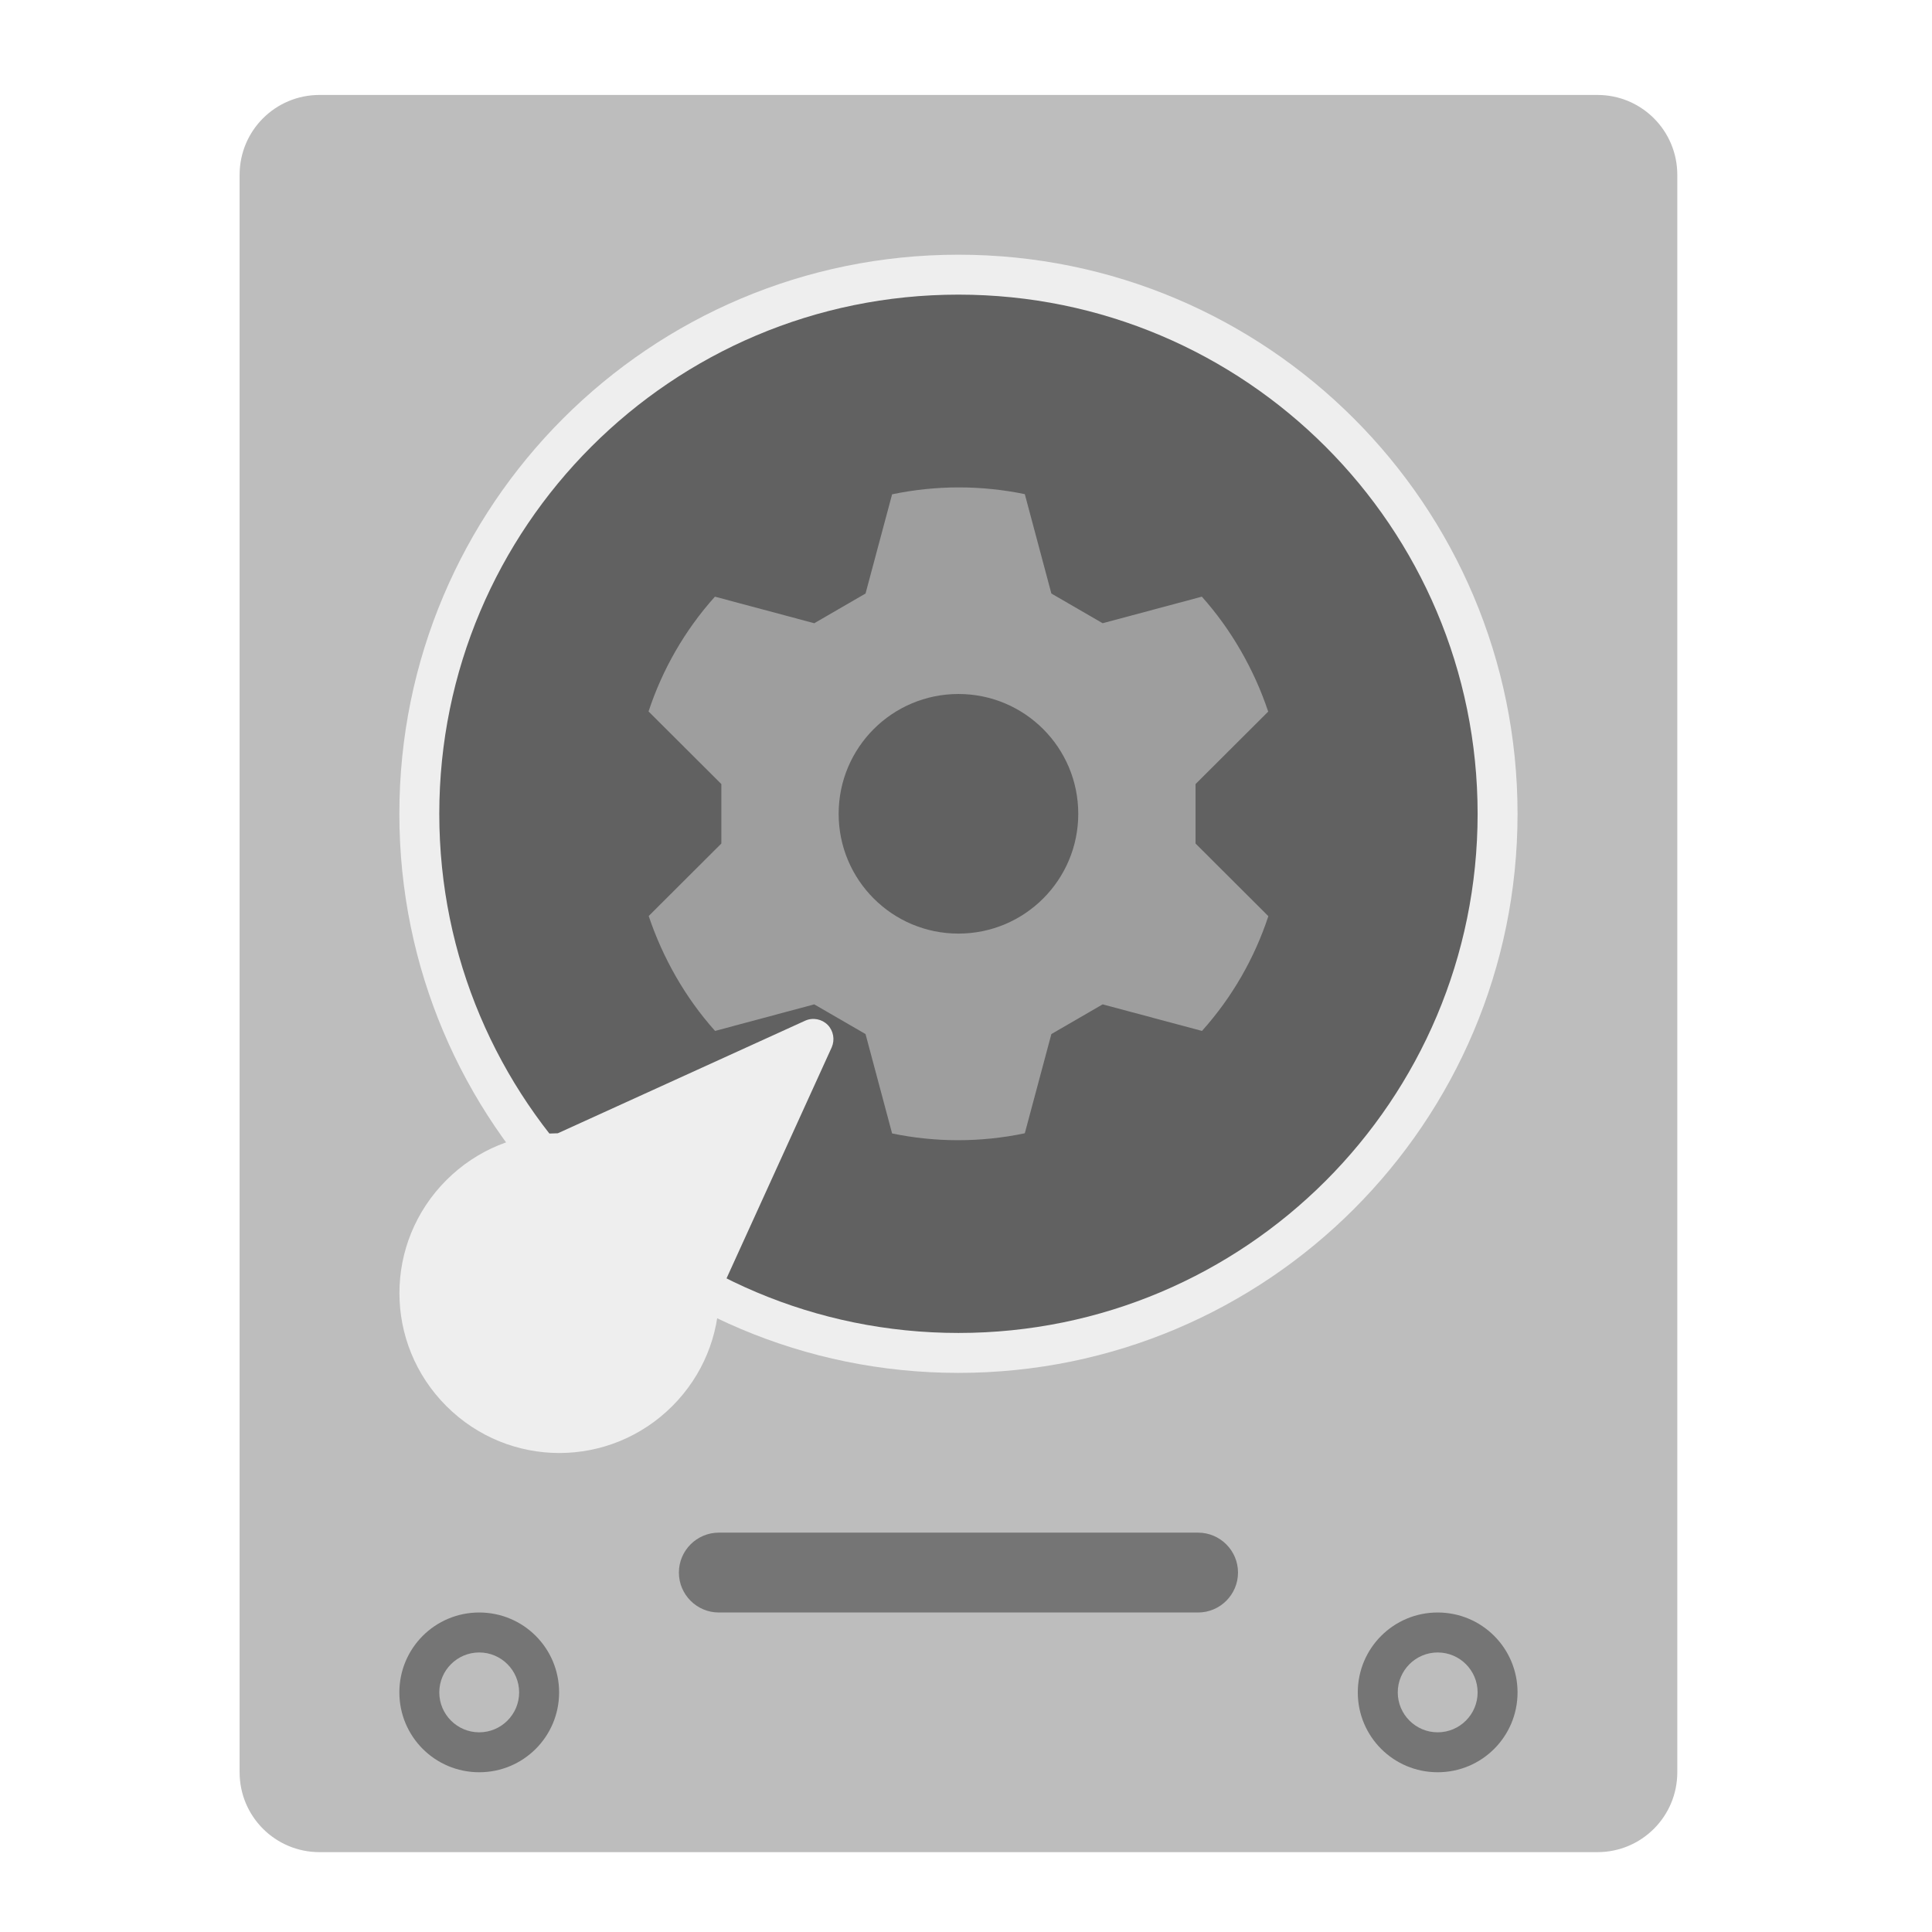
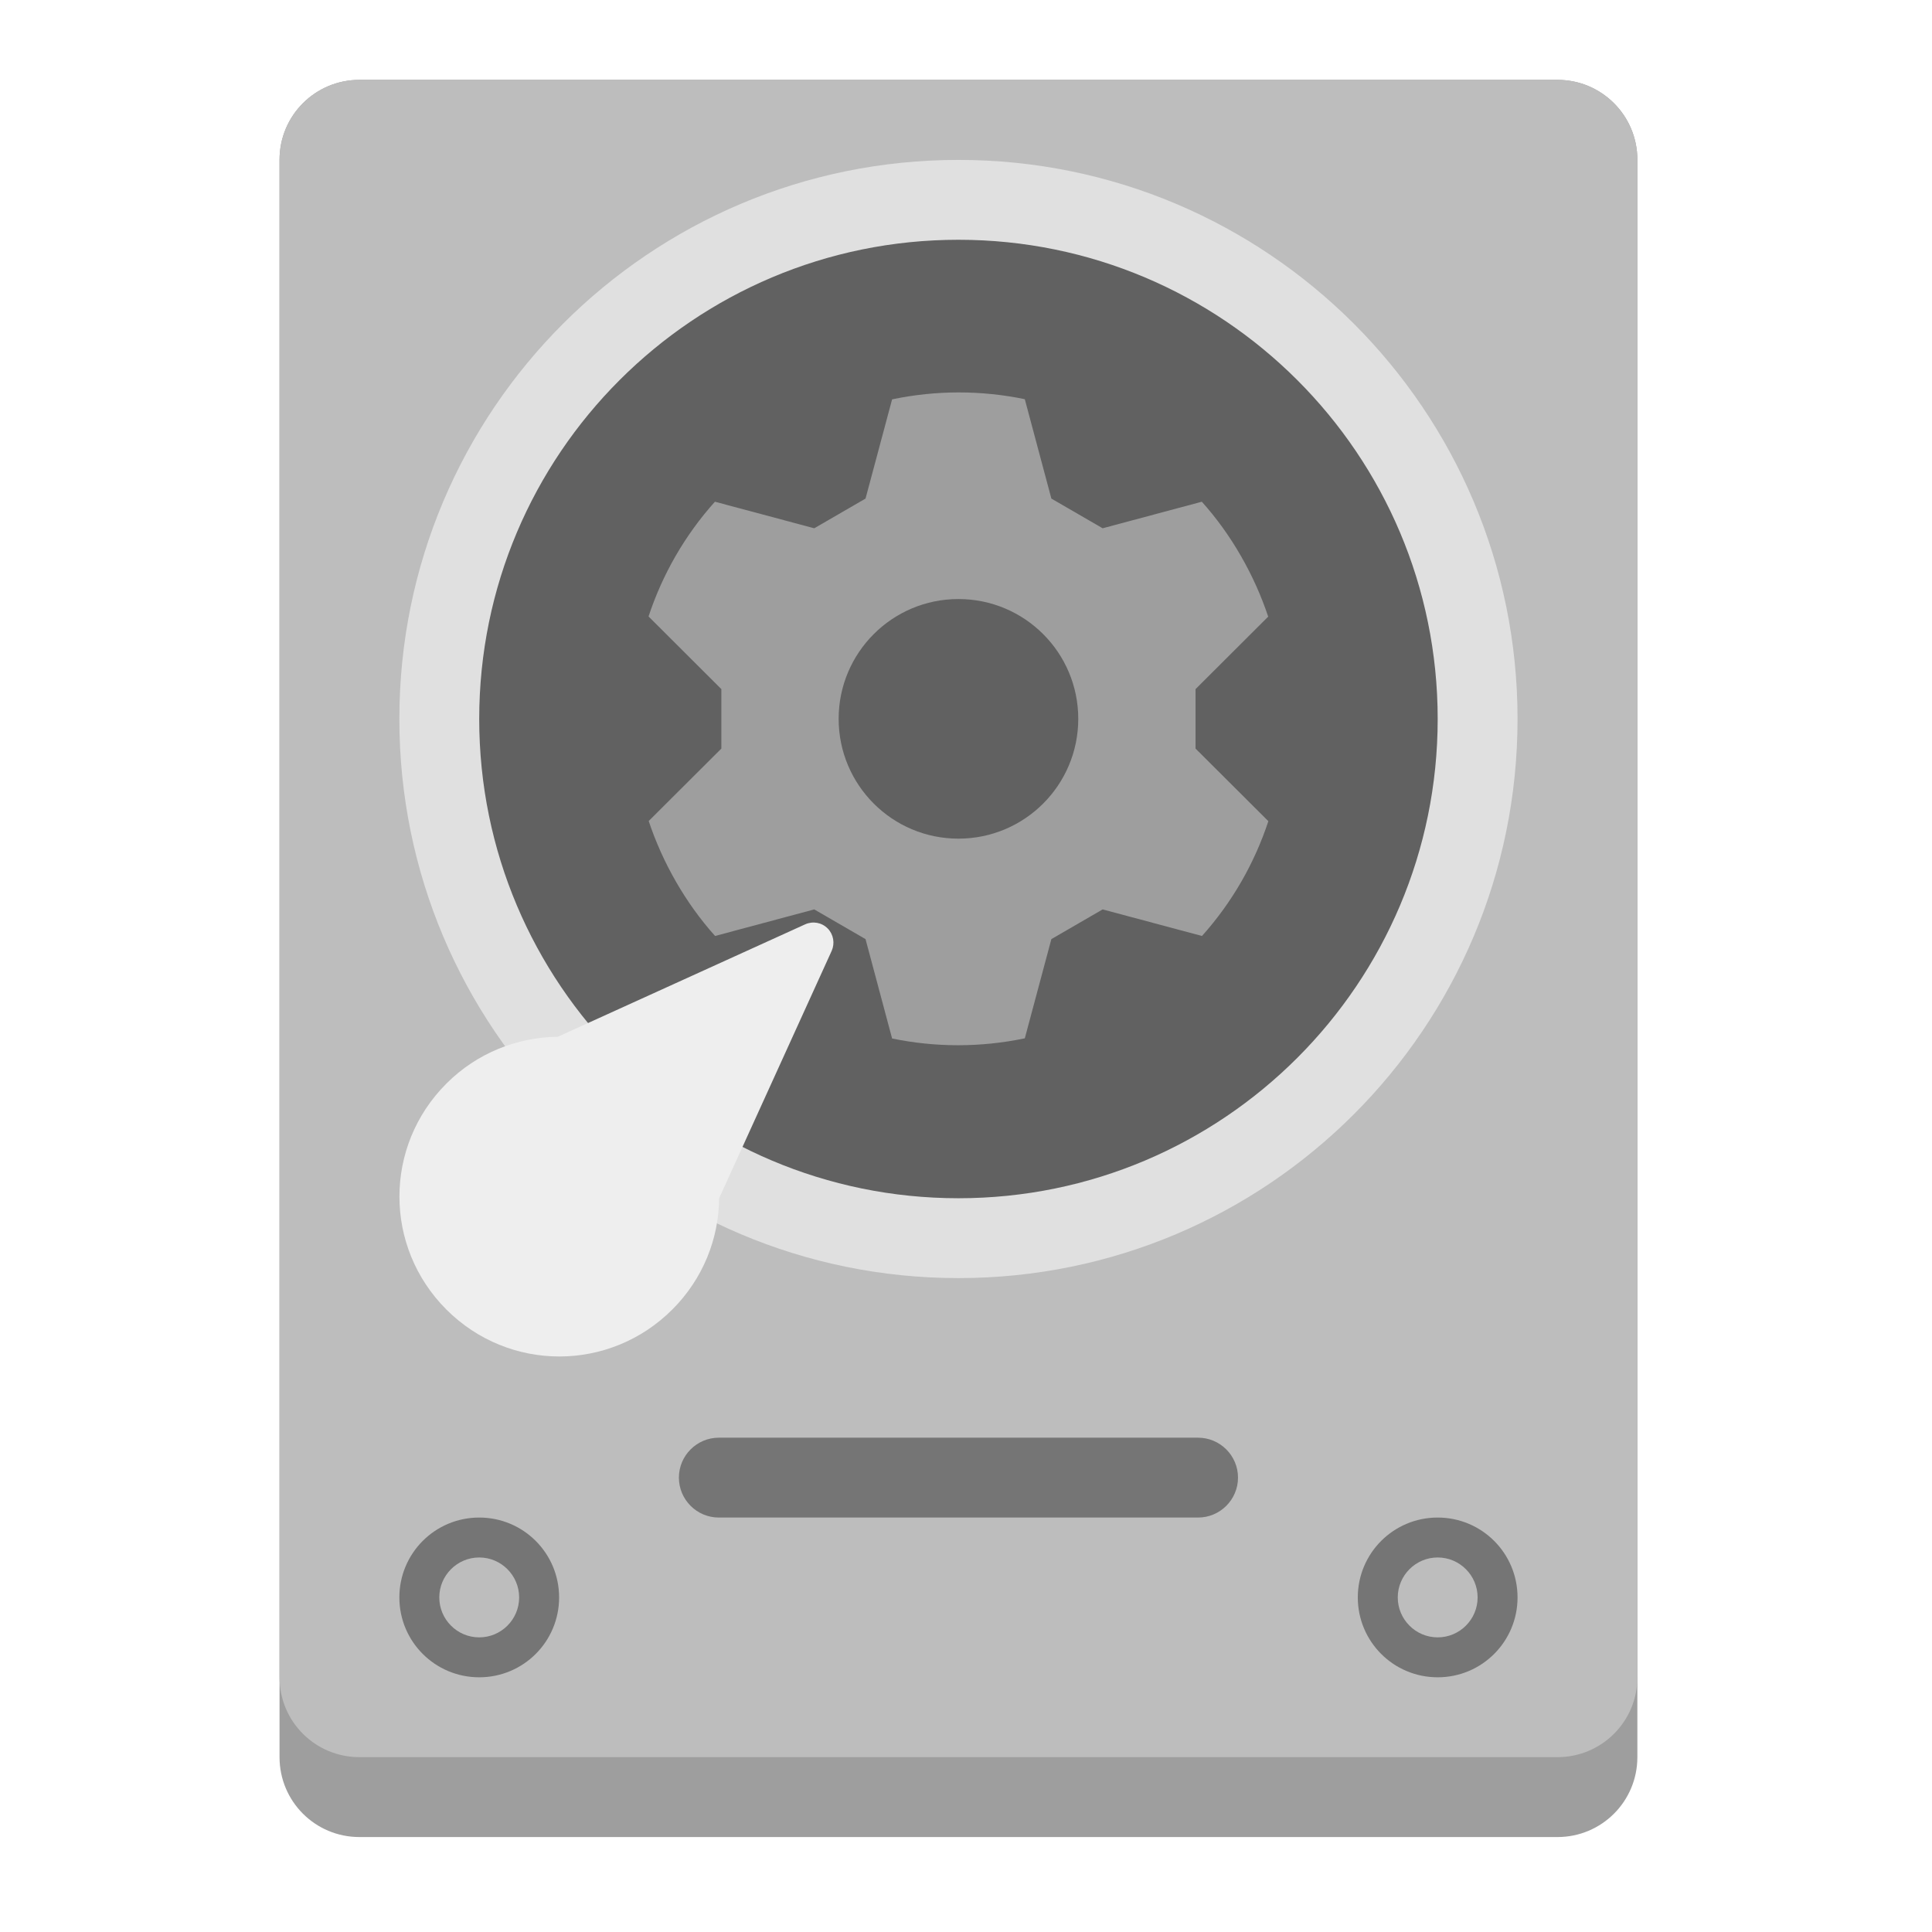
<svg xmlns="http://www.w3.org/2000/svg" width="48px" height="48px" viewBox="0 0 48 48" version="1.1">
  <g id="surface1">
-     <path style=" stroke:none;fill-rule:nonzero;fill:rgb(74.118%,74.118%,74.118%);fill-opacity:1;" d="M 7.938 2.359 L 39.688 2.359 C 40.785 2.359 41.672 3.246 41.672 4.344 L 41.672 44.031 C 41.672 45.129 40.785 46.016 39.688 46.016 L 7.938 46.016 C 6.84 46.016 5.953 45.129 5.953 44.031 L 5.953 4.344 C 5.953 3.246 6.84 2.359 7.938 2.359 Z M 7.938 2.359 " />
-     <path style=" stroke:none;fill-rule:nonzero;fill:rgb(93.333%,93.333%,93.333%);fill-opacity:1;" d="M 23.812 6.328 C 31.484 6.328 37.703 12.547 37.703 20.219 C 37.703 27.891 31.484 34.109 23.812 34.109 C 16.141 34.109 9.922 27.891 9.922 20.219 C 9.922 12.547 16.141 6.328 23.812 6.328 Z M 23.812 6.328 " />
-     <path style=" stroke:none;fill-rule:nonzero;fill:rgb(38.039%,38.039%,38.039%);fill-opacity:1;" d="M 23.812 7.32 C 30.938 7.32 36.711 13.094 36.711 20.219 C 36.711 27.344 30.938 33.117 23.812 33.117 C 16.688 33.117 10.914 27.344 10.914 20.219 C 10.914 13.094 16.688 7.32 23.812 7.32 Z M 23.812 7.32 " />
-     <path style=" stroke:none;fill-rule:nonzero;fill:rgb(93.333%,93.333%,93.333%);fill-opacity:1;" d="M 20.566 25.465 C 20.418 25.316 20.195 25.273 20.004 25.359 L 13.859 28.156 C 12.855 28.164 11.855 28.555 11.09 29.32 C 9.535 30.875 9.535 33.379 11.09 34.934 C 12.645 36.488 15.148 36.488 16.703 34.934 C 17.469 34.168 17.859 33.168 17.867 32.164 L 20.664 26.02 C 20.746 25.832 20.707 25.613 20.566 25.465 Z M 20.566 25.465 " />
-     <path style=" stroke:none;fill-rule:nonzero;fill:rgb(45.882%,45.882%,45.882%);fill-opacity:1;" d="M 11.906 40.062 C 13.004 40.062 13.891 40.949 13.891 42.047 C 13.891 43.145 13.004 44.031 11.906 44.031 C 10.809 44.031 9.922 43.145 9.922 42.047 C 9.922 40.949 10.809 40.062 11.906 40.062 Z M 11.906 40.062 " />
-     <path style=" stroke:none;fill-rule:nonzero;fill:rgb(45.882%,45.882%,45.882%);fill-opacity:1;" d="M 35.719 40.062 C 36.816 40.062 37.703 40.949 37.703 42.047 C 37.703 43.145 36.816 44.031 35.719 44.031 C 34.621 44.031 33.734 43.145 33.734 42.047 C 33.734 40.949 34.621 40.062 35.719 40.062 Z M 35.719 40.062 " />
-     <path style=" stroke:none;fill-rule:nonzero;fill:rgb(45.882%,45.882%,45.882%);fill-opacity:1;" d="M 17.859 38.078 L 29.766 38.078 C 30.312 38.078 30.758 38.523 30.758 39.07 C 30.758 39.617 30.312 40.062 29.766 40.062 L 17.859 40.062 C 17.312 40.062 16.867 39.617 16.867 39.07 C 16.867 38.523 17.312 38.078 17.859 38.078 Z M 17.859 38.078 " />
-     <path style=" stroke:none;fill-rule:nonzero;fill:rgb(74.118%,74.118%,74.118%);fill-opacity:1;" d="M 11.906 41.055 C 12.453 41.055 12.898 41.5 12.898 42.047 C 12.898 42.594 12.453 43.039 11.906 43.039 C 11.359 43.039 10.914 42.594 10.914 42.047 C 10.914 41.5 11.359 41.055 11.906 41.055 Z M 11.906 41.055 " />
-     <path style=" stroke:none;fill-rule:nonzero;fill:rgb(74.118%,74.118%,74.118%);fill-opacity:1;" d="M 35.719 41.055 C 36.266 41.055 36.711 41.5 36.711 42.047 C 36.711 42.594 36.266 43.039 35.719 43.039 C 35.172 43.039 34.727 42.594 34.727 42.047 C 34.727 41.5 35.172 41.055 35.719 41.055 Z M 35.719 41.055 " />
-     <path style=" stroke:none;fill-rule:nonzero;fill:rgb(61.961%,61.961%,61.961%);fill-opacity:1;" d="M 17.762 14.824 C 17.012 15.66 16.457 16.633 16.113 17.676 L 17.922 19.48 L 17.922 20.957 L 16.117 22.758 C 16.289 23.273 16.516 23.781 16.797 24.27 C 17.078 24.758 17.402 25.207 17.766 25.613 L 20.23 24.953 L 21.504 25.691 L 22.164 28.16 C 23.238 28.383 24.359 28.387 25.461 28.156 L 26.121 25.691 L 27.395 24.953 L 29.863 25.613 C 30.613 24.777 31.168 23.805 31.512 22.762 L 29.703 20.957 L 29.703 19.48 L 31.508 17.68 C 31.336 17.164 31.109 16.656 30.828 16.168 C 30.547 15.68 30.223 15.23 29.859 14.824 L 27.395 15.484 L 26.121 14.746 L 25.461 12.277 C 24.387 12.055 23.266 12.051 22.164 12.281 L 21.504 14.746 L 20.23 15.484 Z M 17.762 14.824 " />
-     <path style=" stroke:none;fill-rule:nonzero;fill:rgb(38.039%,38.039%,38.039%);fill-opacity:1;" d="M 23.812 17.242 C 25.457 17.242 26.789 18.574 26.789 20.219 C 26.789 21.863 25.457 23.195 23.812 23.195 C 22.168 23.195 20.836 21.863 20.836 20.219 C 20.836 18.574 22.168 17.242 23.812 17.242 Z M 23.812 17.242 " />
+     <path style=" stroke:none;fill-rule:nonzero;fill:rgb(61.961%,61.961%,61.961%);fill-opacity:1;" d="M 8.93 1.984 L 38.695 1.984 C 39.793 1.984 40.68 2.871 40.68 3.969 L 40.68 43.656 C 40.68 44.754 39.793 45.641 38.695 45.641 L 8.93 45.641 C 7.832 45.641 6.945 44.754 6.945 43.656 L 6.945 3.969 C 6.945 2.871 7.832 1.984 8.93 1.984 Z M 8.93 1.984 " />
+     <path style=" stroke:none;fill-rule:nonzero;fill:rgb(74.118%,74.118%,74.118%);fill-opacity:1;" d="M 8.93 1.984 L 38.695 1.984 C 39.793 1.984 40.68 2.871 40.68 3.969 L 40.68 41.672 C 40.68 42.77 39.793 43.656 38.695 43.656 L 8.93 43.656 C 7.832 43.656 6.945 42.77 6.945 41.672 L 6.945 3.969 C 6.945 2.871 7.832 1.984 8.93 1.984 Z M 8.93 1.984 " />
+     <path style=" stroke:none;fill-rule:nonzero;fill:rgb(87.843%,87.843%,87.843%);fill-opacity:1;" d="M 23.812 3.973 C 31.484 3.973 37.703 10.191 37.703 17.863 C 37.703 25.535 31.484 31.754 23.812 31.754 C 16.141 31.754 9.922 25.535 9.922 17.863 C 9.922 10.191 16.141 3.973 23.812 3.973 Z M 23.812 3.973 " />
+     <path style=" stroke:none;fill-rule:nonzero;fill:rgb(38.039%,38.039%,38.039%);fill-opacity:1;" d="M 23.812 5.957 C 30.387 5.957 35.719 11.285 35.719 17.863 C 35.719 24.438 30.387 29.77 23.812 29.77 C 17.238 29.77 11.906 24.438 11.906 17.863 C 11.906 11.285 17.238 5.957 23.812 5.957 Z M 23.812 5.957 " />
+     <path style=" stroke:none;fill-rule:nonzero;fill:rgb(93.333%,93.333%,93.333%);fill-opacity:1;" d="M 20.566 23.07 C 20.418 22.918 20.195 22.879 20.004 22.965 L 13.859 25.758 C 12.855 25.77 11.855 26.156 11.09 26.922 C 9.535 28.477 9.535 30.98 11.09 32.535 C 12.645 34.09 15.148 34.09 16.703 32.535 C 17.469 31.77 17.859 30.77 17.867 29.77 L 20.664 23.621 C 20.746 23.434 20.707 23.215 20.566 23.07 Z M 20.566 23.07 " />
+     <path style=" stroke:none;fill-rule:nonzero;fill:rgb(45.882%,45.882%,45.882%);fill-opacity:1;" d="M 11.906 37.703 C 13.004 37.703 13.891 38.59 13.891 39.688 C 13.891 40.785 13.004 41.672 11.906 41.672 C 10.809 41.672 9.922 40.785 9.922 39.688 C 9.922 38.59 10.809 37.703 11.906 37.703 Z M 11.906 37.703 " />
+     <path style=" stroke:none;fill-rule:nonzero;fill:rgb(45.882%,45.882%,45.882%);fill-opacity:1;" d="M 35.719 37.703 C 36.816 37.703 37.703 38.59 37.703 39.688 C 37.703 40.785 36.816 41.672 35.719 41.672 C 34.621 41.672 33.734 40.785 33.734 39.688 C 33.734 38.59 34.621 37.703 35.719 37.703 Z M 35.719 37.703 " />
+     <path style=" stroke:none;fill-rule:nonzero;fill:rgb(45.882%,45.882%,45.882%);fill-opacity:1;" d="M 17.859 35.719 L 29.766 35.719 C 30.312 35.719 30.758 36.164 30.758 36.711 C 30.758 37.258 30.312 37.703 29.766 37.703 L 17.859 37.703 C 17.312 37.703 16.867 37.258 16.867 36.711 C 16.867 36.164 17.312 35.719 17.859 35.719 Z M 17.859 35.719 " />
+     <path style=" stroke:none;fill-rule:nonzero;fill:rgb(74.118%,74.118%,74.118%);fill-opacity:1;" d="M 11.906 38.695 C 12.453 38.695 12.898 39.141 12.898 39.688 C 12.898 40.234 12.453 40.68 11.906 40.68 C 11.359 40.68 10.914 40.234 10.914 39.688 C 10.914 39.141 11.359 38.695 11.906 38.695 Z M 11.906 38.695 " />
+     <path style=" stroke:none;fill-rule:nonzero;fill:rgb(74.118%,74.118%,74.118%);fill-opacity:1;" d="M 35.719 38.695 C 36.266 38.695 36.711 39.141 36.711 39.688 C 36.711 40.234 36.266 40.68 35.719 40.68 C 35.172 40.68 34.727 40.234 34.727 39.688 C 34.727 39.141 35.172 38.695 35.719 38.695 Z M 35.719 38.695 " />
+     <path style=" stroke:none;fill-rule:nonzero;fill:rgb(61.961%,61.961%,61.961%);fill-opacity:1;" d="M 17.762 12.465 C 17.012 13.301 16.457 14.273 16.113 15.316 L 17.922 17.121 L 17.922 18.598 L 16.117 20.398 C 16.289 20.914 16.516 21.422 16.797 21.91 C 17.078 22.398 17.402 22.848 17.766 23.254 L 20.23 22.594 L 21.504 23.332 L 22.164 25.801 C 23.238 26.023 24.359 26.027 25.461 25.797 L 26.121 23.332 L 27.395 22.594 L 29.863 23.254 C 30.613 22.418 31.168 21.445 31.512 20.402 L 29.703 18.598 L 29.703 17.121 L 31.508 15.32 C 31.336 14.805 31.109 14.297 30.828 13.809 C 30.547 13.32 30.223 12.871 29.859 12.465 L 27.395 13.125 L 26.121 12.387 L 25.461 9.918 C 24.387 9.695 23.266 9.691 22.164 9.922 L 21.504 12.387 L 20.23 13.125 Z M 17.762 12.465 " />
+     <path style=" stroke:none;fill-rule:nonzero;fill:rgb(38.039%,38.039%,38.039%);fill-opacity:1;" d="M 23.812 14.883 C 25.457 14.883 26.789 16.215 26.789 17.859 C 26.789 19.504 25.457 20.836 23.812 20.836 C 22.168 20.836 20.836 19.504 20.836 17.859 C 20.836 16.215 22.168 14.883 23.812 14.883 Z M 23.812 14.883 " />
  </g>
</svg>
